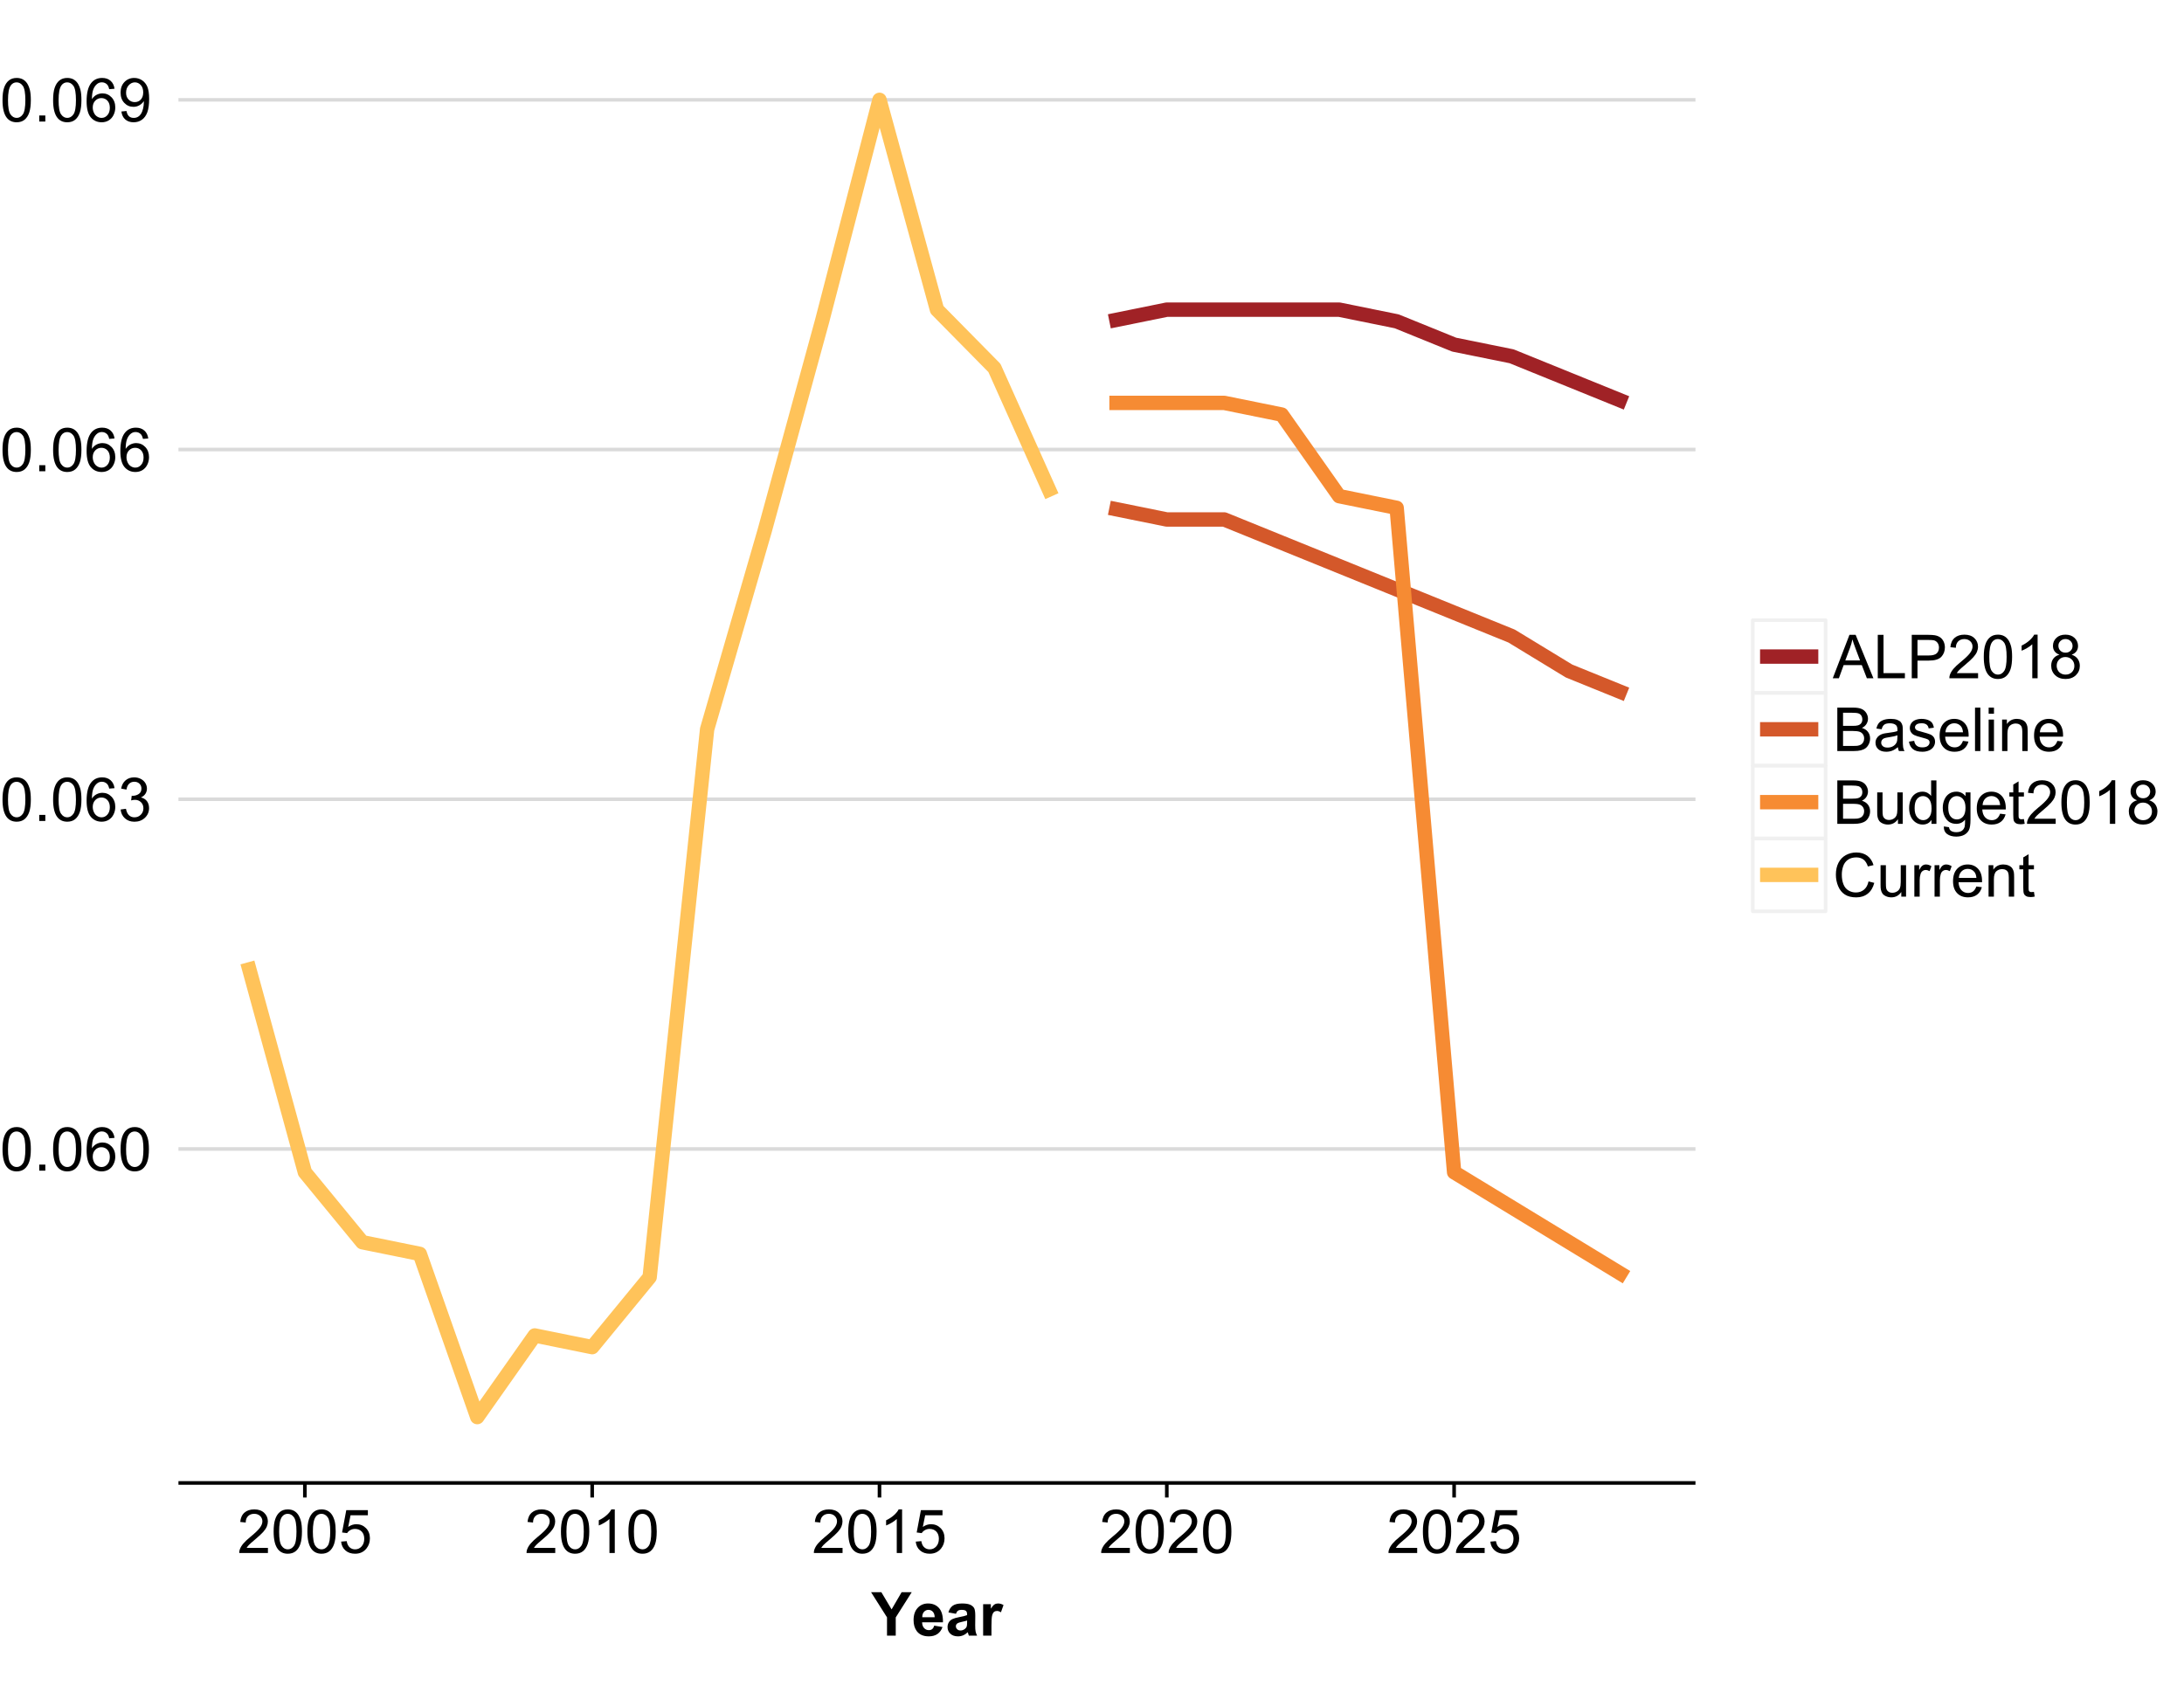
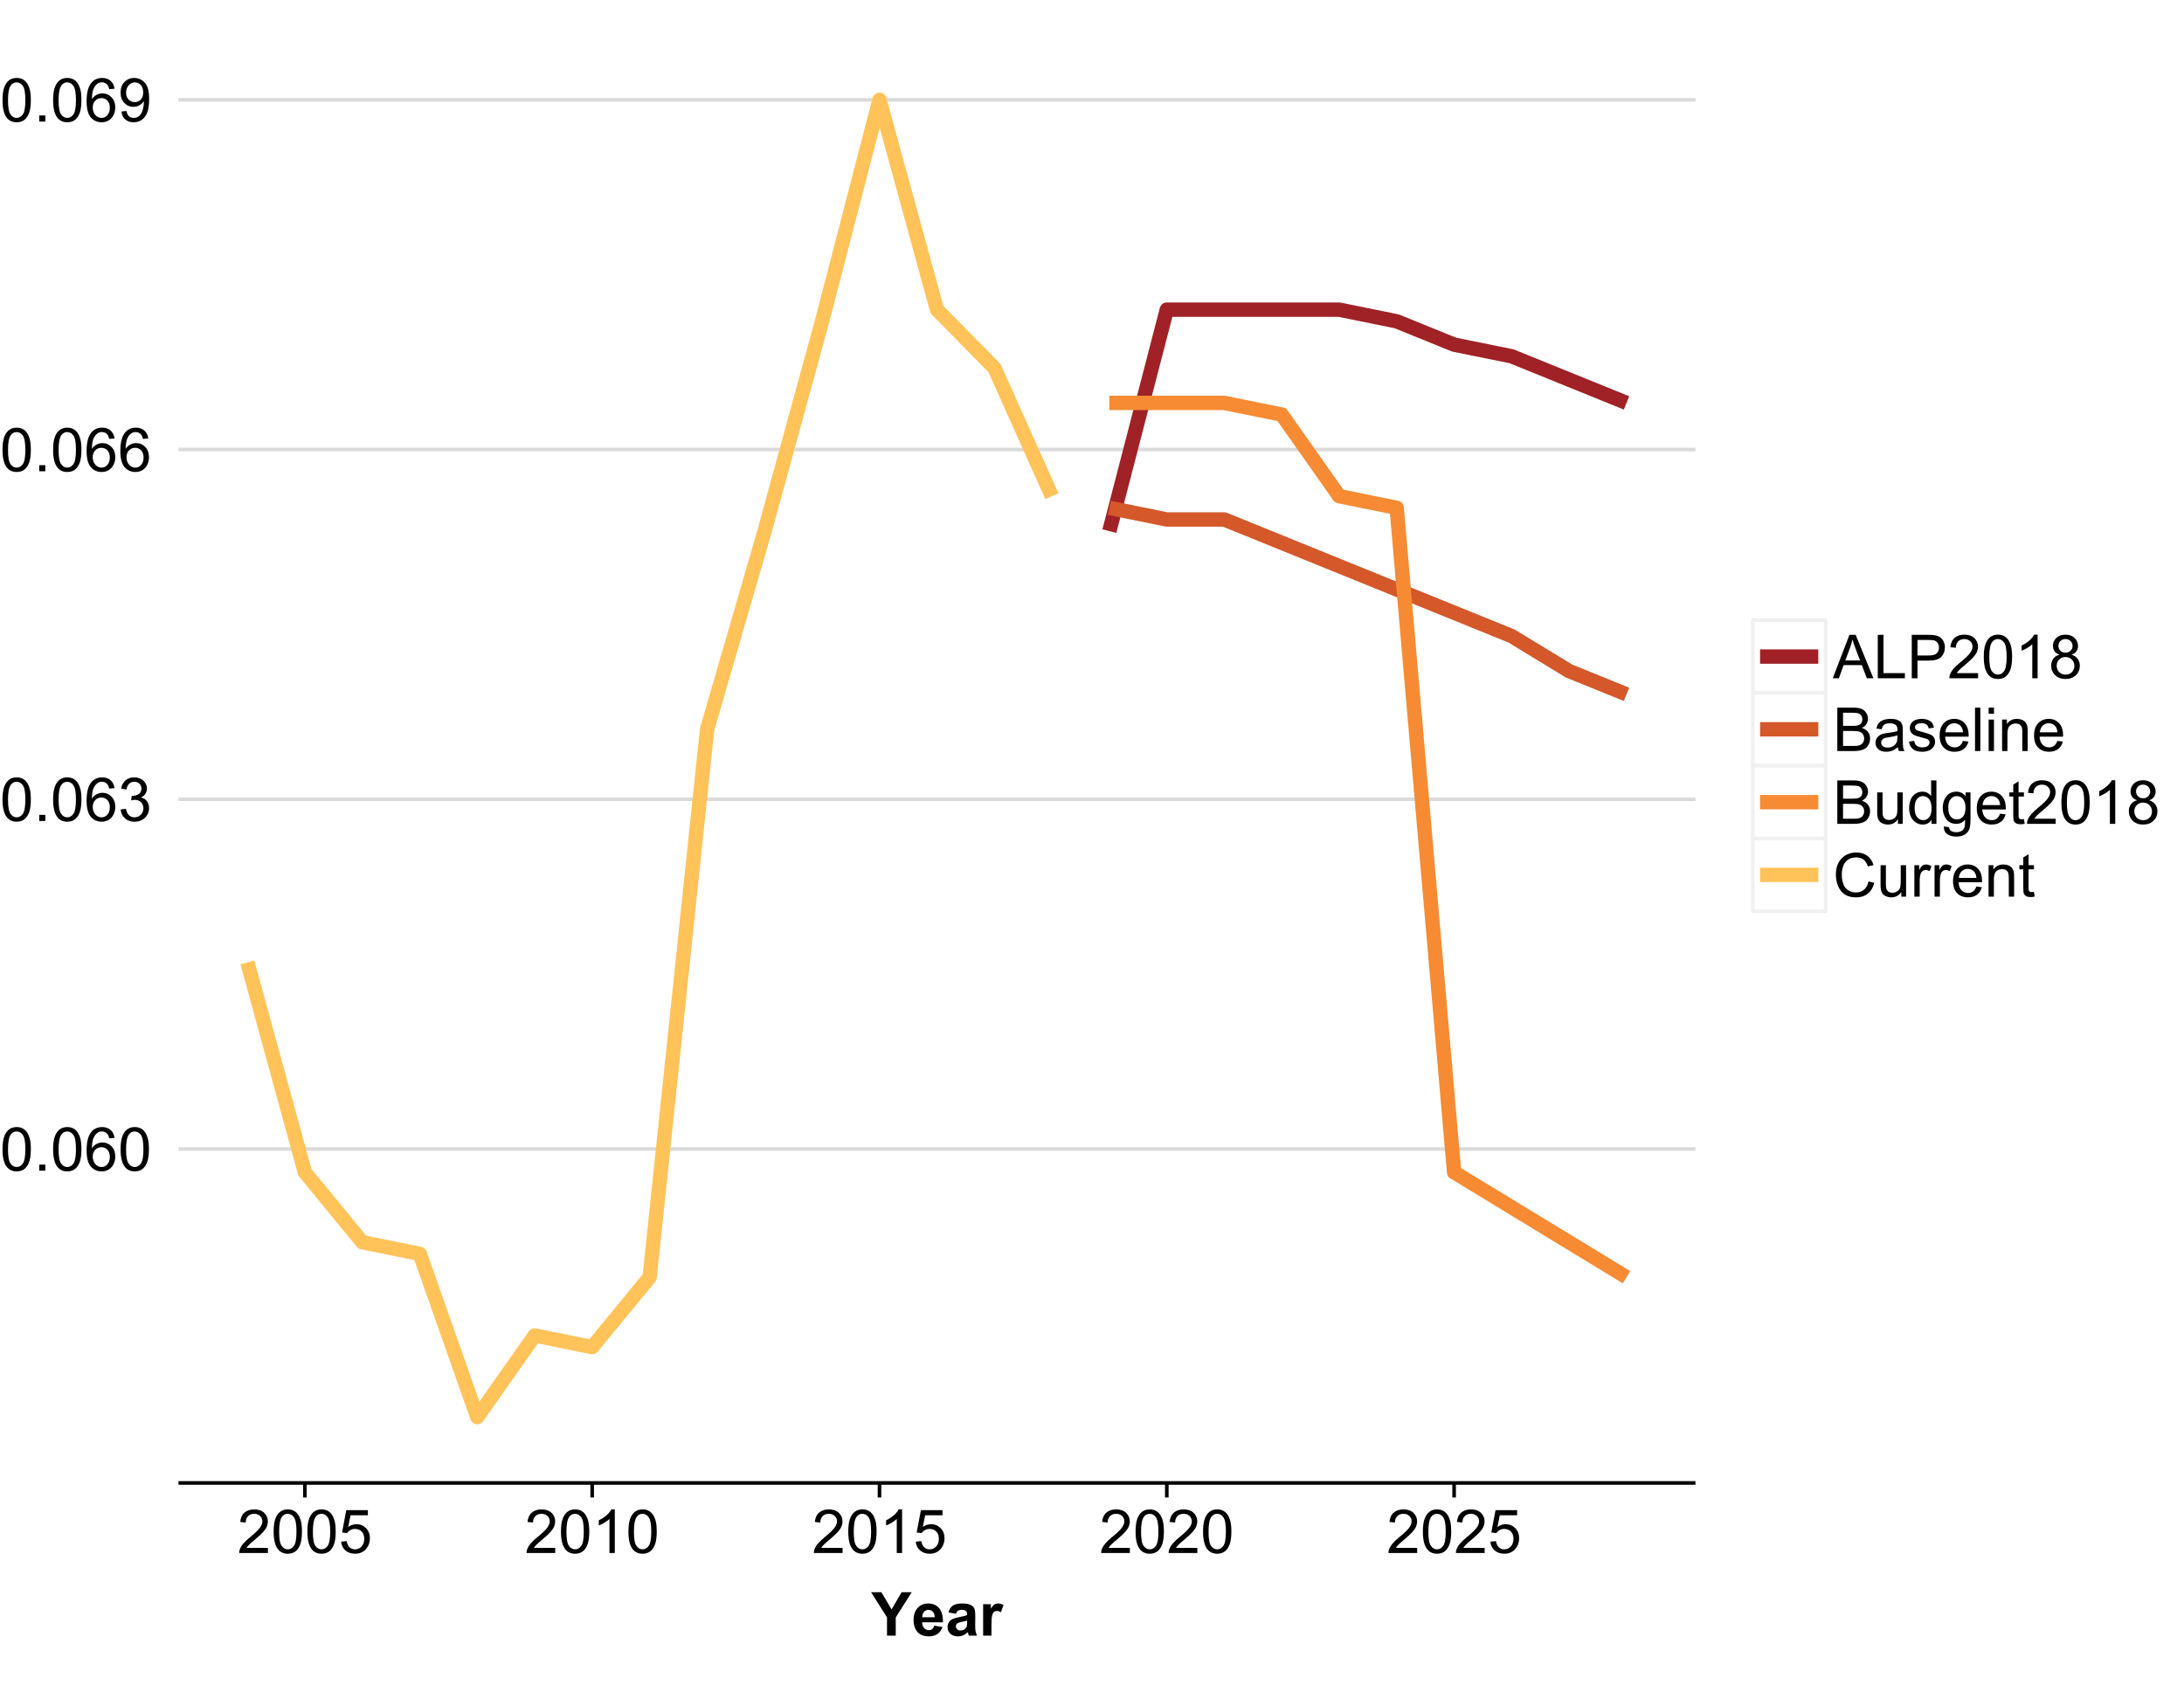
<svg xmlns="http://www.w3.org/2000/svg" xmlns:xlink="http://www.w3.org/1999/xlink" width="648pt" height="504pt" viewBox="0 0 648 504" version="1.1">
  <defs>
    <g>
      <symbol overflow="visible" id="glyph0-0">
        <path style="stroke:none;" d="M 2.25 0 L 2.25 -11.25 L 11.25 -11.25 L 11.25 0 Z M 2.531 -0.281 L 10.969 -0.281 L 10.969 -10.969 L 2.531 -10.969 Z M 2.531 -0.281 " />
      </symbol>
      <symbol overflow="visible" id="glyph0-1">
        <path style="stroke:none;" d="M 0.746 -6.355 C 0.742 -7.875 0.898 -9.102 1.215 -10.031 C 1.527 -10.961 1.996 -11.676 2.613 -12.18 C 3.23 -12.684 4.008 -12.938 4.949 -12.938 C 5.637 -12.938 6.242 -12.797 6.766 -12.52 C 7.285 -12.238 7.715 -11.836 8.059 -11.316 C 8.395 -10.789 8.664 -10.152 8.859 -9.398 C 9.051 -8.645 9.145 -7.629 9.148 -6.355 C 9.145 -4.84 8.992 -3.617 8.684 -2.691 C 8.371 -1.762 7.906 -1.047 7.289 -0.539 C 6.672 -0.035 5.891 0.215 4.949 0.219 C 3.703 0.215 2.727 -0.227 2.023 -1.117 C 1.168 -2.188 0.742 -3.934 0.746 -6.355 Z M 2.375 -6.355 C 2.371 -4.234 2.621 -2.824 3.117 -2.129 C 3.609 -1.426 4.219 -1.078 4.949 -1.082 C 5.672 -1.078 6.281 -1.43 6.781 -2.137 C 7.273 -2.836 7.523 -4.242 7.523 -6.355 C 7.523 -8.473 7.273 -9.883 6.781 -10.582 C 6.281 -11.277 5.664 -11.625 4.93 -11.629 C 4.199 -11.625 3.621 -11.316 3.191 -10.703 C 2.645 -9.918 2.371 -8.469 2.375 -6.355 Z M 2.375 -6.355 " />
      </symbol>
      <symbol overflow="visible" id="glyph0-2">
        <path style="stroke:none;" d="M 1.633 0 L 1.633 -1.801 L 3.438 -1.801 L 3.438 0 Z M 1.633 0 " />
      </symbol>
      <symbol overflow="visible" id="glyph0-3">
        <path style="stroke:none;" d="M 8.957 -9.73 L 7.383 -9.605 C 7.242 -10.223 7.043 -10.676 6.785 -10.961 C 6.355 -11.41 5.828 -11.637 5.203 -11.637 C 4.695 -11.637 4.25 -11.496 3.875 -11.215 C 3.375 -10.852 2.984 -10.32 2.695 -9.625 C 2.406 -8.926 2.258 -7.934 2.25 -6.645 C 2.629 -7.223 3.094 -7.652 3.645 -7.938 C 4.195 -8.215 4.773 -8.355 5.379 -8.359 C 6.434 -8.355 7.328 -7.969 8.07 -7.195 C 8.809 -6.418 9.18 -5.414 9.184 -4.184 C 9.18 -3.371 9.008 -2.617 8.66 -1.926 C 8.312 -1.23 7.832 -0.699 7.227 -0.332 C 6.613 0.035 5.922 0.215 5.148 0.219 C 3.828 0.215 2.754 -0.266 1.922 -1.234 C 1.09 -2.199 0.672 -3.797 0.676 -6.031 C 0.672 -8.516 1.133 -10.328 2.055 -11.461 C 2.855 -12.445 3.938 -12.938 5.301 -12.938 C 6.312 -12.938 7.141 -12.652 7.789 -12.086 C 8.434 -11.516 8.824 -10.73 8.957 -9.73 Z M 2.496 -4.176 C 2.496 -3.629 2.609 -3.105 2.844 -2.609 C 3.07 -2.109 3.395 -1.73 3.812 -1.473 C 4.227 -1.207 4.664 -1.078 5.125 -1.082 C 5.789 -1.078 6.363 -1.348 6.844 -1.891 C 7.324 -2.426 7.562 -3.156 7.566 -4.086 C 7.562 -4.973 7.328 -5.676 6.855 -6.191 C 6.379 -6.703 5.781 -6.961 5.062 -6.961 C 4.348 -6.961 3.738 -6.703 3.242 -6.191 C 2.742 -5.676 2.496 -5.004 2.496 -4.176 Z M 2.496 -4.176 " />
      </symbol>
      <symbol overflow="visible" id="glyph0-4">
        <path style="stroke:none;" d="M 0.758 -3.402 L 2.336 -3.613 C 2.516 -2.711 2.824 -2.062 3.266 -1.672 C 3.699 -1.273 4.23 -1.078 4.859 -1.082 C 5.602 -1.078 6.23 -1.336 6.746 -1.855 C 7.254 -2.367 7.512 -3.004 7.516 -3.77 C 7.512 -4.492 7.273 -5.094 6.801 -5.566 C 6.324 -6.035 5.723 -6.27 4.992 -6.273 C 4.691 -6.27 4.316 -6.211 3.875 -6.102 L 4.051 -7.488 C 4.152 -7.473 4.238 -7.465 4.305 -7.469 C 4.977 -7.465 5.582 -7.641 6.125 -7.996 C 6.66 -8.344 6.93 -8.887 6.934 -9.625 C 6.93 -10.199 6.734 -10.68 6.344 -11.062 C 5.949 -11.445 5.441 -11.637 4.824 -11.637 C 4.207 -11.637 3.695 -11.441 3.285 -11.055 C 2.875 -10.668 2.613 -10.09 2.496 -9.316 L 0.914 -9.598 C 1.105 -10.656 1.543 -11.477 2.23 -12.062 C 2.914 -12.645 3.766 -12.938 4.789 -12.938 C 5.488 -12.938 6.137 -12.785 6.73 -12.484 C 7.32 -12.18 7.773 -11.77 8.09 -11.25 C 8.402 -10.727 8.559 -10.172 8.562 -9.59 C 8.559 -9.031 8.41 -8.523 8.113 -8.066 C 7.812 -7.609 7.371 -7.246 6.785 -6.977 C 7.547 -6.801 8.137 -6.438 8.562 -5.883 C 8.98 -5.328 9.191 -4.633 9.195 -3.805 C 9.191 -2.676 8.781 -1.723 7.965 -0.945 C 7.141 -0.164 6.105 0.223 4.852 0.227 C 3.719 0.223 2.777 -0.109 2.035 -0.781 C 1.285 -1.453 0.859 -2.328 0.758 -3.402 Z M 0.758 -3.402 " />
      </symbol>
      <symbol overflow="visible" id="glyph0-5">
        <path style="stroke:none;" d="M 0.984 -2.98 L 2.504 -3.121 C 2.629 -2.402 2.875 -1.883 3.242 -1.562 C 3.602 -1.238 4.07 -1.078 4.641 -1.082 C 5.125 -1.078 5.551 -1.188 5.918 -1.414 C 6.285 -1.633 6.586 -1.934 6.82 -2.309 C 7.055 -2.68 7.25 -3.18 7.41 -3.816 C 7.566 -4.445 7.645 -5.09 7.648 -5.75 C 7.645 -5.812 7.641 -5.918 7.637 -6.062 C 7.316 -5.559 6.887 -5.148 6.34 -4.836 C 5.793 -4.52 5.199 -4.363 4.562 -4.367 C 3.492 -4.363 2.59 -4.75 1.852 -5.527 C 1.113 -6.297 0.742 -7.316 0.746 -8.586 C 0.742 -9.891 1.129 -10.945 1.902 -11.742 C 2.672 -12.539 3.637 -12.938 4.797 -12.938 C 5.633 -12.938 6.398 -12.711 7.098 -12.262 C 7.789 -11.809 8.316 -11.164 8.68 -10.332 C 9.035 -9.492 9.215 -8.285 9.219 -6.707 C 9.215 -5.055 9.039 -3.742 8.684 -2.77 C 8.324 -1.793 7.793 -1.051 7.09 -0.543 C 6.383 -0.035 5.555 0.215 4.605 0.219 C 3.598 0.215 2.773 -0.062 2.137 -0.621 C 1.496 -1.18 1.113 -1.965 0.984 -2.98 Z M 7.461 -8.664 C 7.457 -9.57 7.215 -10.293 6.734 -10.828 C 6.25 -11.359 5.672 -11.625 4.992 -11.629 C 4.289 -11.625 3.676 -11.336 3.156 -10.766 C 2.633 -10.188 2.371 -9.445 2.375 -8.535 C 2.371 -7.711 2.621 -7.043 3.117 -6.535 C 3.609 -6.02 4.219 -5.766 4.949 -5.766 C 5.68 -5.766 6.281 -6.02 6.754 -6.535 C 7.223 -7.043 7.457 -7.754 7.461 -8.664 Z M 7.461 -8.664 " />
      </symbol>
      <symbol overflow="visible" id="glyph0-6">
        <path style="stroke:none;" d="M 9.062 -1.52 L 9.062 0 L 0.547 0 C 0.531 -0.379 0.594 -0.742 0.73 -1.098 C 0.945 -1.676 1.293 -2.25 1.77 -2.812 C 2.246 -3.375 2.934 -4.023 3.84 -4.766 C 5.238 -5.906 6.188 -6.816 6.68 -7.492 C 7.172 -8.16 7.418 -8.793 7.418 -9.395 C 7.418 -10.02 7.191 -10.551 6.746 -10.98 C 6.293 -11.41 5.711 -11.625 4.992 -11.629 C 4.23 -11.625 3.621 -11.395 3.164 -10.941 C 2.703 -10.48 2.469 -9.848 2.469 -9.043 L 0.844 -9.211 C 0.953 -10.422 1.371 -11.344 2.102 -11.984 C 2.824 -12.617 3.801 -12.938 5.027 -12.938 C 6.262 -12.938 7.238 -12.594 7.961 -11.91 C 8.68 -11.223 9.039 -10.371 9.043 -9.359 C 9.039 -8.84 8.934 -8.336 8.727 -7.84 C 8.512 -7.34 8.164 -6.812 7.676 -6.266 C 7.188 -5.711 6.375 -4.957 5.238 -4 C 4.285 -3.199 3.676 -2.66 3.41 -2.379 C 3.141 -2.094 2.918 -1.805 2.742 -1.52 Z M 9.062 -1.52 " />
      </symbol>
      <symbol overflow="visible" id="glyph0-7">
        <path style="stroke:none;" d="M 0.746 -3.375 L 2.406 -3.516 C 2.527 -2.707 2.812 -2.098 3.266 -1.691 C 3.711 -1.281 4.254 -1.078 4.887 -1.082 C 5.648 -1.078 6.293 -1.363 6.82 -1.941 C 7.344 -2.512 7.605 -3.273 7.609 -4.227 C 7.605 -5.125 7.352 -5.84 6.848 -6.363 C 6.34 -6.883 5.676 -7.141 4.859 -7.145 C 4.344 -7.141 3.887 -7.027 3.48 -6.797 C 3.07 -6.566 2.746 -6.266 2.516 -5.898 L 1.027 -6.09 L 2.277 -12.711 L 8.684 -12.711 L 8.684 -11.195 L 3.543 -11.195 L 2.848 -7.734 C 3.621 -8.273 4.43 -8.543 5.281 -8.543 C 6.402 -8.543 7.352 -8.152 8.129 -7.371 C 8.898 -6.59 9.285 -5.586 9.289 -4.367 C 9.285 -3.195 8.945 -2.188 8.27 -1.344 C 7.441 -0.301 6.316 0.215 4.887 0.219 C 3.715 0.215 2.758 -0.109 2.016 -0.766 C 1.273 -1.418 0.848 -2.289 0.746 -3.375 Z M 0.746 -3.375 " />
      </symbol>
      <symbol overflow="visible" id="glyph0-8">
        <path style="stroke:none;" d="M 6.707 0 L 5.125 0 L 5.125 -10.082 C 4.742 -9.715 4.242 -9.352 3.625 -8.988 C 3.004 -8.625 2.449 -8.352 1.961 -8.172 L 1.961 -9.703 C 2.844 -10.117 3.617 -10.621 4.281 -11.215 C 4.941 -11.805 5.41 -12.379 5.688 -12.938 L 6.707 -12.938 Z M 6.707 0 " />
      </symbol>
      <symbol overflow="visible" id="glyph0-9">
        <path style="stroke:none;" d="M -0.027 0 L 4.922 -12.883 L 6.758 -12.883 L 12.031 0 L 10.09 0 L 8.586 -3.902 L 3.199 -3.902 L 1.785 0 Z M 3.691 -5.289 L 8.059 -5.289 L 6.715 -8.859 C 6.305 -9.941 6 -10.832 5.801 -11.531 C 5.637 -10.703 5.402 -9.883 5.105 -9.07 Z M 3.691 -5.289 " />
      </symbol>
      <symbol overflow="visible" id="glyph0-10">
        <path style="stroke:none;" d="M 1.32 0 L 1.32 -12.883 L 3.023 -12.883 L 3.023 -1.52 L 9.367 -1.52 L 9.367 0 Z M 1.32 0 " />
      </symbol>
      <symbol overflow="visible" id="glyph0-11">
        <path style="stroke:none;" d="M 1.391 0 L 1.391 -12.883 L 6.25 -12.883 C 7.102 -12.879 7.754 -12.84 8.211 -12.762 C 8.836 -12.652 9.367 -12.449 9.797 -12.156 C 10.227 -11.859 10.57 -11.445 10.832 -10.914 C 11.09 -10.379 11.219 -9.793 11.223 -9.156 C 11.219 -8.059 10.871 -7.133 10.176 -6.375 C 9.477 -5.617 8.219 -5.238 6.398 -5.238 L 3.094 -5.238 L 3.094 0 Z M 3.094 -6.758 L 6.426 -6.758 C 7.523 -6.754 8.305 -6.961 8.77 -7.371 C 9.23 -7.781 9.461 -8.359 9.465 -9.105 C 9.461 -9.645 9.324 -10.105 9.055 -10.488 C 8.781 -10.871 8.426 -11.125 7.98 -11.25 C 7.691 -11.324 7.16 -11.359 6.391 -11.363 L 3.094 -11.363 Z M 3.094 -6.758 " />
      </symbol>
      <symbol overflow="visible" id="glyph0-12">
        <path style="stroke:none;" d="M 3.18 -6.988 C 2.52 -7.227 2.035 -7.57 1.723 -8.016 C 1.406 -8.461 1.246 -8.992 1.25 -9.617 C 1.246 -10.551 1.582 -11.34 2.258 -11.98 C 2.93 -12.617 3.828 -12.938 4.949 -12.938 C 6.07 -12.938 6.977 -12.609 7.664 -11.957 C 8.348 -11.301 8.688 -10.504 8.691 -9.57 C 8.688 -8.969 8.531 -8.449 8.219 -8.012 C 7.902 -7.566 7.426 -7.227 6.793 -6.988 C 7.582 -6.727 8.184 -6.309 8.598 -5.738 C 9.008 -5.16 9.215 -4.477 9.219 -3.684 C 9.215 -2.578 8.828 -1.652 8.051 -0.906 C 7.27 -0.156 6.242 0.215 4.977 0.219 C 3.699 0.215 2.676 -0.156 1.898 -0.91 C 1.117 -1.66 0.727 -2.602 0.73 -3.727 C 0.727 -4.562 0.938 -5.262 1.367 -5.832 C 1.789 -6.395 2.395 -6.781 3.18 -6.988 Z M 2.867 -9.668 C 2.863 -9.059 3.059 -8.559 3.453 -8.172 C 3.844 -7.785 4.355 -7.594 4.984 -7.594 C 5.59 -7.594 6.09 -7.785 6.48 -8.168 C 6.871 -8.551 7.066 -9.02 7.066 -9.578 C 7.066 -10.156 6.863 -10.645 6.465 -11.043 C 6.059 -11.438 5.559 -11.637 4.965 -11.637 C 4.359 -11.637 3.859 -11.441 3.465 -11.055 C 3.062 -10.668 2.863 -10.207 2.867 -9.668 Z M 2.355 -3.719 C 2.355 -3.262 2.461 -2.824 2.676 -2.406 C 2.887 -1.98 3.203 -1.652 3.629 -1.426 C 4.047 -1.191 4.504 -1.078 4.992 -1.082 C 5.746 -1.078 6.367 -1.32 6.863 -1.809 C 7.352 -2.293 7.598 -2.91 7.602 -3.664 C 7.598 -4.422 7.344 -5.055 6.84 -5.555 C 6.332 -6.051 5.699 -6.297 4.938 -6.301 C 4.191 -6.297 3.574 -6.051 3.09 -5.562 C 2.598 -5.066 2.355 -4.453 2.355 -3.719 Z M 2.355 -3.719 " />
      </symbol>
      <symbol overflow="visible" id="glyph0-13">
        <path style="stroke:none;" d="M 1.32 0 L 1.32 -12.883 L 6.152 -12.883 C 7.137 -12.879 7.926 -12.75 8.52 -12.492 C 9.113 -12.23 9.578 -11.828 9.918 -11.289 C 10.25 -10.746 10.418 -10.18 10.422 -9.59 C 10.418 -9.035 10.27 -8.516 9.973 -8.031 C 9.676 -7.543 9.223 -7.152 8.621 -6.855 C 9.395 -6.625 9.996 -6.234 10.418 -5.684 C 10.836 -5.133 11.043 -4.48 11.047 -3.734 C 11.043 -3.125 10.918 -2.566 10.664 -2.051 C 10.406 -1.531 10.09 -1.129 9.719 -0.852 C 9.34 -0.566 8.871 -0.355 8.309 -0.215 C 7.742 -0.07 7.047 0 6.23 0 Z M 3.023 -7.469 L 5.809 -7.469 C 6.562 -7.465 7.105 -7.516 7.438 -7.621 C 7.867 -7.746 8.195 -7.961 8.414 -8.262 C 8.633 -8.559 8.742 -8.934 8.746 -9.387 C 8.742 -9.812 8.641 -10.188 8.438 -10.516 C 8.23 -10.84 7.938 -11.062 7.559 -11.184 C 7.176 -11.301 6.52 -11.359 5.598 -11.363 L 3.023 -11.363 Z M 3.023 -1.52 L 6.23 -1.52 C 6.777 -1.516 7.164 -1.539 7.391 -1.582 C 7.781 -1.652 8.109 -1.77 8.375 -1.934 C 8.637 -2.098 8.855 -2.336 9.027 -2.648 C 9.195 -2.961 9.281 -3.32 9.281 -3.734 C 9.281 -4.211 9.156 -4.629 8.91 -4.988 C 8.664 -5.34 8.324 -5.59 7.887 -5.734 C 7.449 -5.875 6.82 -5.945 6.004 -5.949 L 3.023 -5.949 Z M 3.023 -1.52 " />
      </symbol>
      <symbol overflow="visible" id="glyph0-14">
        <path style="stroke:none;" d="M 7.277 -1.152 C 6.691 -0.652 6.125 -0.301 5.586 -0.098 C 5.039 0.109 4.457 0.211 3.84 0.211 C 2.812 0.211 2.027 -0.039 1.477 -0.539 C 0.922 -1.039 0.645 -1.68 0.648 -2.461 C 0.645 -2.918 0.75 -3.336 0.961 -3.715 C 1.168 -4.09 1.438 -4.391 1.777 -4.621 C 2.113 -4.848 2.496 -5.02 2.918 -5.141 C 3.227 -5.219 3.695 -5.301 4.324 -5.379 C 5.602 -5.531 6.539 -5.711 7.145 -5.922 C 7.148 -6.137 7.152 -6.273 7.156 -6.336 C 7.152 -6.977 7.004 -7.434 6.707 -7.699 C 6.301 -8.055 5.699 -8.23 4.906 -8.234 C 4.156 -8.23 3.609 -8.102 3.258 -7.844 C 2.902 -7.582 2.637 -7.121 2.469 -6.461 L 0.922 -6.672 C 1.059 -7.332 1.293 -7.867 1.617 -8.273 C 1.938 -8.68 2.402 -8.992 3.016 -9.215 C 3.621 -9.434 4.328 -9.543 5.133 -9.547 C 5.93 -9.543 6.574 -9.449 7.074 -9.266 C 7.566 -9.074 7.934 -8.84 8.172 -8.555 C 8.402 -8.27 8.566 -7.91 8.664 -7.48 C 8.715 -7.207 8.742 -6.719 8.746 -6.02 L 8.746 -3.91 C 8.742 -2.434 8.773 -1.504 8.844 -1.117 C 8.906 -0.727 9.043 -0.355 9.246 0 L 7.594 0 C 7.43 -0.328 7.324 -0.711 7.277 -1.152 Z M 7.145 -4.684 C 6.566 -4.445 5.707 -4.246 4.562 -4.086 C 3.91 -3.988 3.449 -3.883 3.18 -3.77 C 2.91 -3.648 2.703 -3.477 2.555 -3.254 C 2.406 -3.027 2.332 -2.777 2.336 -2.504 C 2.332 -2.078 2.492 -1.727 2.816 -1.449 C 3.133 -1.164 3.602 -1.023 4.219 -1.027 C 4.828 -1.023 5.367 -1.156 5.844 -1.426 C 6.312 -1.691 6.664 -2.059 6.891 -2.523 C 7.059 -2.879 7.141 -3.406 7.145 -4.105 Z M 7.145 -4.684 " />
      </symbol>
      <symbol overflow="visible" id="glyph0-15">
        <path style="stroke:none;" d="M 0.555 -2.785 L 2.117 -3.031 C 2.203 -2.402 2.449 -1.922 2.852 -1.59 C 3.25 -1.254 3.812 -1.09 4.535 -1.09 C 5.262 -1.09 5.801 -1.234 6.152 -1.531 C 6.504 -1.824 6.68 -2.172 6.68 -2.574 C 6.68 -2.926 6.523 -3.207 6.215 -3.418 C 5.996 -3.555 5.457 -3.734 4.598 -3.953 C 3.434 -4.246 2.629 -4.5 2.184 -4.715 C 1.734 -4.926 1.395 -5.223 1.164 -5.602 C 0.93 -5.98 0.812 -6.398 0.816 -6.855 C 0.812 -7.27 0.91 -7.652 1.102 -8.012 C 1.293 -8.363 1.551 -8.66 1.883 -8.895 C 2.125 -9.074 2.461 -9.227 2.887 -9.355 C 3.309 -9.48 3.766 -9.543 4.254 -9.547 C 4.984 -9.543 5.625 -9.438 6.184 -9.23 C 6.734 -9.016 7.145 -8.73 7.41 -8.371 C 7.672 -8.008 7.852 -7.527 7.953 -6.926 L 6.406 -6.715 C 6.332 -7.195 6.129 -7.57 5.793 -7.84 C 5.453 -8.105 4.977 -8.238 4.367 -8.242 C 3.637 -8.238 3.121 -8.117 2.812 -7.883 C 2.5 -7.641 2.344 -7.359 2.348 -7.039 C 2.344 -6.832 2.406 -6.648 2.539 -6.484 C 2.664 -6.312 2.867 -6.172 3.148 -6.062 C 3.301 -6.004 3.766 -5.871 4.543 -5.66 C 5.66 -5.359 6.441 -5.113 6.887 -4.926 C 7.324 -4.734 7.672 -4.457 7.926 -4.094 C 8.176 -3.73 8.301 -3.281 8.305 -2.742 C 8.301 -2.215 8.148 -1.719 7.844 -1.254 C 7.535 -0.785 7.09 -0.422 6.512 -0.172 C 5.926 0.086 5.27 0.211 4.543 0.211 C 3.328 0.211 2.406 -0.039 1.77 -0.543 C 1.133 -1.047 0.727 -1.793 0.555 -2.785 Z M 0.555 -2.785 " />
      </symbol>
      <symbol overflow="visible" id="glyph0-16">
        <path style="stroke:none;" d="M 7.578 -3.008 L 9.211 -2.805 C 8.953 -1.848 8.473 -1.105 7.777 -0.578 C 7.078 -0.051 6.188 0.211 5.105 0.211 C 3.738 0.211 2.656 -0.207 1.859 -1.051 C 1.055 -1.887 0.656 -3.066 0.66 -4.586 C 0.656 -6.156 1.059 -7.375 1.871 -8.246 C 2.676 -9.109 3.727 -9.543 5.02 -9.547 C 6.266 -9.543 7.285 -9.117 8.078 -8.27 C 8.867 -7.418 9.262 -6.223 9.266 -4.684 C 9.262 -4.586 9.258 -4.445 9.254 -4.262 L 2.293 -4.262 C 2.348 -3.234 2.641 -2.449 3.164 -1.906 C 3.684 -1.359 4.332 -1.09 5.117 -1.09 C 5.691 -1.09 6.188 -1.242 6.598 -1.547 C 7.008 -1.852 7.332 -2.336 7.578 -3.008 Z M 2.383 -5.562 L 7.594 -5.562 C 7.523 -6.344 7.324 -6.934 6.996 -7.328 C 6.492 -7.934 5.836 -8.238 5.035 -8.242 C 4.305 -8.238 3.695 -7.996 3.203 -7.512 C 2.707 -7.027 2.434 -6.375 2.383 -5.562 Z M 2.383 -5.562 " />
      </symbol>
      <symbol overflow="visible" id="glyph0-17">
        <path style="stroke:none;" d="M 1.152 0 L 1.152 -12.883 L 2.734 -12.883 L 2.734 0 Z M 1.152 0 " />
      </symbol>
      <symbol overflow="visible" id="glyph0-18">
        <path style="stroke:none;" d="M 1.195 -11.066 L 1.195 -12.883 L 2.777 -12.883 L 2.777 -11.066 Z M 1.195 0 L 1.195 -9.336 L 2.777 -9.336 L 2.777 0 Z M 1.195 0 " />
      </symbol>
      <symbol overflow="visible" id="glyph0-19">
        <path style="stroke:none;" d="M 1.188 0 L 1.188 -9.336 L 2.609 -9.336 L 2.609 -8.008 C 3.293 -9.031 4.285 -9.543 5.582 -9.547 C 6.141 -9.543 6.656 -9.441 7.133 -9.242 C 7.602 -9.035 7.957 -8.77 8.191 -8.445 C 8.426 -8.113 8.59 -7.727 8.684 -7.277 C 8.742 -6.98 8.77 -6.465 8.773 -5.738 L 8.773 0 L 7.188 0 L 7.188 -5.68 C 7.184 -6.32 7.121 -6.801 7.004 -7.121 C 6.879 -7.438 6.66 -7.695 6.348 -7.887 C 6.031 -8.074 5.664 -8.168 5.246 -8.172 C 4.566 -8.168 3.984 -7.953 3.5 -7.531 C 3.008 -7.102 2.766 -6.293 2.77 -5.098 L 2.77 0 Z M 1.188 0 " />
      </symbol>
      <symbol overflow="visible" id="glyph0-20">
        <path style="stroke:none;" d="M 7.305 0 L 7.305 -1.371 C 6.574 -0.316 5.586 0.211 4.344 0.211 C 3.789 0.211 3.273 0.105 2.797 -0.105 C 2.316 -0.316 1.965 -0.578 1.734 -0.898 C 1.504 -1.215 1.34 -1.609 1.25 -2.074 C 1.18 -2.383 1.148 -2.875 1.152 -3.551 L 1.152 -9.336 L 2.734 -9.336 L 2.734 -4.156 C 2.73 -3.328 2.762 -2.773 2.828 -2.488 C 2.926 -2.07 3.137 -1.742 3.461 -1.508 C 3.781 -1.266 4.18 -1.148 4.656 -1.152 C 5.129 -1.148 5.574 -1.27 5.992 -1.516 C 6.406 -1.758 6.699 -2.09 6.875 -2.508 C 7.047 -2.926 7.137 -3.531 7.137 -4.332 L 7.137 -9.336 L 8.719 -9.336 L 8.719 0 Z M 7.305 0 " />
      </symbol>
      <symbol overflow="visible" id="glyph0-21">
        <path style="stroke:none;" d="M 7.242 0 L 7.242 -1.18 C 6.648 -0.25 5.777 0.211 4.633 0.211 C 3.887 0.211 3.203 0.008 2.578 -0.402 C 1.953 -0.812 1.469 -1.387 1.129 -2.121 C 0.785 -2.855 0.613 -3.699 0.617 -4.656 C 0.613 -5.586 0.77 -6.43 1.082 -7.191 C 1.391 -7.949 1.855 -8.531 2.477 -8.938 C 3.098 -9.34 3.793 -9.543 4.562 -9.547 C 5.121 -9.543 5.621 -9.426 6.062 -9.188 C 6.5 -8.949 6.859 -8.641 7.137 -8.262 L 7.137 -12.883 L 8.711 -12.883 L 8.711 0 Z M 2.242 -4.656 C 2.238 -3.461 2.488 -2.566 2.996 -1.977 C 3.496 -1.383 4.094 -1.09 4.781 -1.09 C 5.473 -1.09 6.059 -1.371 6.543 -1.938 C 7.023 -2.5 7.266 -3.363 7.27 -4.527 C 7.266 -5.801 7.02 -6.738 6.531 -7.336 C 6.035 -7.934 5.43 -8.23 4.711 -8.234 C 4.008 -8.23 3.418 -7.945 2.949 -7.371 C 2.473 -6.797 2.238 -5.891 2.242 -4.656 Z M 2.242 -4.656 " />
      </symbol>
      <symbol overflow="visible" id="glyph0-22">
        <path style="stroke:none;" d="M 0.898 0.773 L 2.434 1 C 2.496 1.473 2.676 1.82 2.969 2.039 C 3.359 2.328 3.895 2.473 4.578 2.477 C 5.309 2.473 5.875 2.328 6.277 2.039 C 6.672 1.746 6.941 1.336 7.086 0.809 C 7.164 0.484 7.203 -0.191 7.199 -1.223 C 6.504 -0.406 5.641 0 4.613 0 C 3.324 0 2.332 -0.461 1.633 -1.387 C 0.926 -2.312 0.574 -3.422 0.578 -4.719 C 0.574 -5.605 0.734 -6.43 1.062 -7.184 C 1.383 -7.934 1.852 -8.516 2.465 -8.93 C 3.074 -9.34 3.793 -9.543 4.625 -9.547 C 5.719 -9.543 6.629 -9.098 7.348 -8.211 L 7.348 -9.336 L 8.805 -9.336 L 8.805 -1.266 C 8.801 0.188 8.652 1.215 8.359 1.824 C 8.062 2.426 7.594 2.906 6.953 3.262 C 6.309 3.609 5.52 3.785 4.586 3.789 C 3.473 3.785 2.574 3.535 1.887 3.035 C 1.199 2.535 0.867 1.781 0.898 0.773 Z M 2.207 -4.836 C 2.203 -3.605 2.445 -2.711 2.934 -2.152 C 3.418 -1.586 4.027 -1.305 4.766 -1.309 C 5.484 -1.305 6.094 -1.586 6.59 -2.148 C 7.078 -2.707 7.324 -3.586 7.328 -4.781 C 7.324 -5.922 7.07 -6.781 6.566 -7.363 C 6.059 -7.941 5.449 -8.23 4.738 -8.234 C 4.031 -8.23 3.434 -7.945 2.945 -7.379 C 2.449 -6.805 2.203 -5.957 2.207 -4.836 Z M 2.207 -4.836 " />
      </symbol>
      <symbol overflow="visible" id="glyph0-23">
        <path style="stroke:none;" d="M 4.641 -1.414 L 4.867 -0.016 C 4.422 0.078 4.023 0.121 3.672 0.125 C 3.098 0.121 2.652 0.035 2.336 -0.148 C 2.02 -0.328 1.797 -0.566 1.668 -0.863 C 1.539 -1.156 1.477 -1.781 1.477 -2.734 L 1.477 -8.102 L 0.316 -8.102 L 0.316 -9.336 L 1.477 -9.336 L 1.477 -11.645 L 3.051 -12.594 L 3.051 -9.336 L 4.641 -9.336 L 4.641 -8.102 L 3.051 -8.102 L 3.051 -2.645 C 3.047 -2.191 3.074 -1.902 3.133 -1.773 C 3.188 -1.645 3.277 -1.543 3.406 -1.465 C 3.527 -1.387 3.707 -1.348 3.945 -1.352 C 4.117 -1.348 4.352 -1.367 4.641 -1.414 Z M 4.641 -1.414 " />
      </symbol>
      <symbol overflow="visible" id="glyph0-24">
        <path style="stroke:none;" d="M 10.582 -4.516 L 12.289 -4.086 C 11.926 -2.68 11.281 -1.613 10.355 -0.883 C 9.426 -0.148 8.293 0.215 6.953 0.219 C 5.559 0.215 4.43 -0.062 3.562 -0.629 C 2.691 -1.191 2.027 -2.012 1.578 -3.086 C 1.121 -4.156 0.895 -5.309 0.898 -6.539 C 0.895 -7.879 1.152 -9.047 1.664 -10.047 C 2.176 -11.043 2.902 -11.801 3.852 -12.324 C 4.797 -12.84 5.84 -13.102 6.977 -13.105 C 8.266 -13.102 9.352 -12.773 10.23 -12.121 C 11.105 -11.461 11.715 -10.539 12.066 -9.352 L 10.391 -8.957 C 10.086 -9.891 9.652 -10.574 9.086 -11.004 C 8.516 -11.43 7.801 -11.641 6.945 -11.645 C 5.949 -11.641 5.121 -11.406 4.457 -10.934 C 3.789 -10.457 3.324 -9.816 3.059 -9.02 C 2.789 -8.215 2.652 -7.391 2.656 -6.547 C 2.652 -5.449 2.812 -4.496 3.133 -3.68 C 3.449 -2.859 3.945 -2.246 4.621 -1.844 C 5.293 -1.438 6.023 -1.234 6.812 -1.238 C 7.762 -1.234 8.57 -1.512 9.234 -2.062 C 9.898 -2.613 10.348 -3.43 10.582 -4.516 Z M 10.582 -4.516 " />
      </symbol>
      <symbol overflow="visible" id="glyph0-25">
        <path style="stroke:none;" d="M 1.168 0 L 1.168 -9.336 L 2.594 -9.336 L 2.594 -7.918 C 2.953 -8.578 3.289 -9.016 3.598 -9.23 C 3.906 -9.438 4.242 -9.543 4.613 -9.547 C 5.145 -9.543 5.688 -9.375 6.242 -9.035 L 5.695 -7.566 C 5.309 -7.793 4.922 -7.91 4.535 -7.91 C 4.188 -7.91 3.875 -7.805 3.602 -7.598 C 3.324 -7.387 3.129 -7.098 3.016 -6.734 C 2.836 -6.168 2.746 -5.555 2.75 -4.887 L 2.75 0 Z M 1.168 0 " />
      </symbol>
      <symbol overflow="visible" id="glyph1-0">
        <path style="stroke:none;" d="M 2.25 0 L 2.25 -11.25 L 11.25 -11.25 L 11.25 0 Z M 2.531 -0.281 L 10.969 -0.281 L 10.969 -10.969 L 2.531 -10.969 Z M 2.531 -0.281 " />
      </symbol>
      <symbol overflow="visible" id="glyph1-1">
        <path style="stroke:none;" d="M 4.695 0 L 4.695 -5.422 L -0.027 -12.883 L 3.023 -12.883 L 6.055 -7.789 L 9.027 -12.883 L 12.023 -12.883 L 7.285 -5.406 L 7.285 0 Z M 4.695 0 " />
      </symbol>
      <symbol overflow="visible" id="glyph1-2">
        <path style="stroke:none;" d="M 6.695 -2.969 L 9.156 -2.559 C 8.84 -1.652 8.34 -0.965 7.66 -0.496 C 6.973 -0.023 6.121 0.211 5.098 0.211 C 3.473 0.211 2.27 -0.316 1.492 -1.379 C 0.875 -2.227 0.566 -3.301 0.57 -4.598 C 0.566 -6.141 0.973 -7.352 1.781 -8.23 C 2.59 -9.105 3.613 -9.543 4.852 -9.547 C 6.238 -9.543 7.332 -9.086 8.137 -8.168 C 8.938 -7.25 9.32 -5.844 9.289 -3.953 L 3.102 -3.953 C 3.117 -3.219 3.316 -2.648 3.699 -2.242 C 4.078 -1.832 4.555 -1.629 5.125 -1.633 C 5.508 -1.629 5.832 -1.734 6.098 -1.949 C 6.359 -2.156 6.559 -2.496 6.695 -2.969 Z M 6.836 -5.469 C 6.816 -6.18 6.633 -6.723 6.285 -7.098 C 5.93 -7.465 5.5 -7.652 5 -7.656 C 4.457 -7.652 4.012 -7.457 3.664 -7.066 C 3.309 -6.672 3.137 -6.137 3.148 -5.469 Z M 6.836 -5.469 " />
      </symbol>
      <symbol overflow="visible" id="glyph1-3">
        <path style="stroke:none;" d="M 3.137 -6.484 L 0.898 -6.891 C 1.145 -7.789 1.578 -8.457 2.195 -8.895 C 2.809 -9.328 3.723 -9.543 4.938 -9.547 C 6.039 -9.543 6.859 -9.414 7.402 -9.152 C 7.938 -8.891 8.316 -8.559 8.539 -8.16 C 8.754 -7.758 8.863 -7.02 8.867 -5.949 L 8.844 -3.066 C 8.84 -2.242 8.879 -1.637 8.961 -1.25 C 9.035 -0.859 9.184 -0.445 9.406 0 L 6.961 0 C 6.895 -0.164 6.812 -0.406 6.723 -0.73 C 6.68 -0.875 6.652 -0.973 6.637 -1.02 C 6.211 -0.609 5.758 -0.301 5.281 -0.098 C 4.797 0.109 4.285 0.211 3.742 0.211 C 2.781 0.211 2.023 -0.047 1.473 -0.57 C 0.914 -1.086 0.637 -1.746 0.641 -2.547 C 0.637 -3.074 0.766 -3.543 1.02 -3.957 C 1.27 -4.367 1.621 -4.684 2.078 -4.906 C 2.527 -5.125 3.184 -5.32 4.043 -5.484 C 5.195 -5.699 5.992 -5.898 6.441 -6.09 L 6.441 -6.336 C 6.438 -6.805 6.32 -7.145 6.09 -7.352 C 5.852 -7.551 5.41 -7.652 4.766 -7.656 C 4.32 -7.652 3.977 -7.566 3.734 -7.395 C 3.484 -7.223 3.285 -6.918 3.137 -6.484 Z M 6.441 -4.484 C 6.121 -4.375 5.621 -4.25 4.938 -4.102 C 4.25 -3.953 3.801 -3.809 3.594 -3.672 C 3.266 -3.441 3.105 -3.152 3.109 -2.805 C 3.105 -2.457 3.234 -2.156 3.496 -1.906 C 3.75 -1.652 4.078 -1.527 4.484 -1.531 C 4.922 -1.527 5.348 -1.676 5.758 -1.969 C 6.051 -2.191 6.246 -2.461 6.344 -2.785 C 6.406 -2.992 6.438 -3.395 6.441 -3.992 Z M 6.441 -4.484 " />
      </symbol>
      <symbol overflow="visible" id="glyph1-4">
        <path style="stroke:none;" d="M 3.656 0 L 1.188 0 L 1.188 -9.336 L 3.48 -9.336 L 3.48 -8.008 C 3.871 -8.629 4.223 -9.043 4.539 -9.246 C 4.848 -9.445 5.203 -9.543 5.609 -9.547 C 6.168 -9.543 6.711 -9.387 7.234 -9.078 L 6.469 -6.926 C 6.051 -7.191 5.664 -7.324 5.309 -7.328 C 4.961 -7.324 4.668 -7.23 4.43 -7.043 C 4.188 -6.852 3.996 -6.508 3.863 -6.012 C 3.723 -5.512 3.656 -4.469 3.656 -2.883 Z M 3.656 0 " />
      </symbol>
    </g>
    <clipPath id="clip1">
      <path d="M 52.949 340 L 504 340 L 504 342 L 52.949 342 Z M 52.949 340 " />
    </clipPath>
    <clipPath id="clip2">
      <path d="M 52.949 236 L 504 236 L 504 238 L 52.949 238 Z M 52.949 236 " />
    </clipPath>
    <clipPath id="clip3">
      <path d="M 52.949 132 L 504 132 L 504 134 L 52.949 134 Z M 52.949 132 " />
    </clipPath>
    <clipPath id="clip4">
      <path d="M 52.949 29 L 504 29 L 504 31 L 52.949 31 Z M 52.949 29 " />
    </clipPath>
  </defs>
  <g id="surface36">
    <rect x="0" y="0" width="648" height="504" style="fill:rgb(100%,100%,100%);fill-opacity:1;stroke:none;" />
    <g clip-path="url(#clip1)" clip-rule="nonzero">
      <path style="fill:none;stroke-width:1.067;stroke-linecap:butt;stroke-linejoin:round;stroke:rgb(85.49%,85.49%,85.49%);stroke-opacity:1;stroke-miterlimit:10;" d="M 52.949 340.93 L 503.051 340.93 " />
    </g>
    <g clip-path="url(#clip2)" clip-rule="nonzero">
      <path style="fill:none;stroke-width:1.067;stroke-linecap:butt;stroke-linejoin:round;stroke:rgb(85.49%,85.49%,85.49%);stroke-opacity:1;stroke-miterlimit:10;" d="M 52.949 237.16 L 503.051 237.16 " />
    </g>
    <g clip-path="url(#clip3)" clip-rule="nonzero">
      <path style="fill:none;stroke-width:1.067;stroke-linecap:butt;stroke-linejoin:round;stroke:rgb(85.49%,85.49%,85.49%);stroke-opacity:1;stroke-miterlimit:10;" d="M 52.949 133.391 L 503.051 133.391 " />
    </g>
    <g clip-path="url(#clip4)" clip-rule="nonzero">
      <path style="fill:none;stroke-width:1.067;stroke-linecap:butt;stroke-linejoin:round;stroke:rgb(85.49%,85.49%,85.49%);stroke-opacity:1;stroke-miterlimit:10;" d="M 52.949 29.625 L 503.051 29.625 " />
    </g>
-     <path style="fill:none;stroke-width:4.268;stroke-linecap:butt;stroke-linejoin:round;stroke:rgb(62.745%,13.333%,14.902%);stroke-opacity:1;stroke-miterlimit:1;" d="M 329.148 95.344 L 346.195 91.883 L 397.344 91.883 L 414.395 95.344 L 431.441 102.262 L 448.492 105.719 L 465.539 112.637 L 482.59 119.555 " />
+     <path style="fill:none;stroke-width:4.268;stroke-linecap:butt;stroke-linejoin:round;stroke:rgb(62.745%,13.333%,14.902%);stroke-opacity:1;stroke-miterlimit:1;" d="M 329.148 157.605 L 346.195 91.883 L 397.344 91.883 L 414.395 95.344 L 431.441 102.262 L 448.492 105.719 L 465.539 112.637 L 482.59 119.555 " />
    <path style="fill:none;stroke-width:4.268;stroke-linecap:butt;stroke-linejoin:round;stroke:rgb(83.137%,34.51%,16.471%);stroke-opacity:1;stroke-miterlimit:1;" d="M 329.148 150.688 L 346.195 154.145 L 363.246 154.145 L 380.293 161.062 L 414.395 174.898 L 431.441 181.816 L 448.492 188.734 L 465.539 199.113 L 482.59 206.031 " />
    <path style="fill:none;stroke-width:4.268;stroke-linecap:butt;stroke-linejoin:round;stroke:rgb(96.471%,54.51%,20%);stroke-opacity:1;stroke-miterlimit:1;" d="M 329.148 119.555 L 363.246 119.555 L 380.293 123.016 L 397.344 147.227 L 414.395 150.688 L 431.441 347.848 L 448.492 358.227 L 465.539 368.602 L 482.59 378.98 " />
    <path style="fill:none;stroke-width:4.268;stroke-linecap:butt;stroke-linejoin:round;stroke:rgb(100%,76.471%,35.294%);stroke-opacity:1;stroke-miterlimit:1;" d="M 73.41 285.586 L 90.457 347.848 L 107.508 368.602 L 124.559 372.062 L 141.605 420.488 L 158.656 396.273 L 175.703 399.734 L 192.754 378.98 L 209.805 216.406 L 226.852 157.605 L 243.902 95.344 L 260.949 29.625 L 278 91.883 L 295.051 109.18 L 312.098 147.227 " />
    <g style="fill:rgb(0%,0%,0%);fill-opacity:1;">
      <use xlink:href="#glyph0-1" x="0" y="347.371" />
      <use xlink:href="#glyph0-2" x="10.011" y="347.371" />
      <use xlink:href="#glyph0-1" x="15.012" y="347.371" />
      <use xlink:href="#glyph0-3" x="25.022" y="347.371" />
      <use xlink:href="#glyph0-1" x="35.033" y="347.371" />
    </g>
    <g style="fill:rgb(0%,0%,0%);fill-opacity:1;">
      <use xlink:href="#glyph0-1" x="0" y="243.605" />
      <use xlink:href="#glyph0-2" x="10.011" y="243.605" />
      <use xlink:href="#glyph0-1" x="15.012" y="243.605" />
      <use xlink:href="#glyph0-3" x="25.022" y="243.605" />
      <use xlink:href="#glyph0-4" x="35.033" y="243.605" />
    </g>
    <g style="fill:rgb(0%,0%,0%);fill-opacity:1;">
      <use xlink:href="#glyph0-1" x="0" y="139.836" />
      <use xlink:href="#glyph0-2" x="10.011" y="139.836" />
      <use xlink:href="#glyph0-1" x="15.012" y="139.836" />
      <use xlink:href="#glyph0-3" x="25.022" y="139.836" />
      <use xlink:href="#glyph0-3" x="35.033" y="139.836" />
    </g>
    <g style="fill:rgb(0%,0%,0%);fill-opacity:1;">
      <use xlink:href="#glyph0-1" x="0" y="36.066" />
      <use xlink:href="#glyph0-2" x="10.011" y="36.066" />
      <use xlink:href="#glyph0-1" x="15.012" y="36.066" />
      <use xlink:href="#glyph0-3" x="25.022" y="36.066" />
      <use xlink:href="#glyph0-5" x="35.033" y="36.066" />
    </g>
    <path style="fill:none;stroke-width:1.067;stroke-linecap:butt;stroke-linejoin:round;stroke:rgb(0%,0%,0%);stroke-opacity:1;stroke-miterlimit:10;" d="M 52.949 440.031 L 503.051 440.031 " />
    <path style="fill:none;stroke-width:1.067;stroke-linecap:butt;stroke-linejoin:round;stroke:rgb(0%,0%,0%);stroke-opacity:1;stroke-miterlimit:10;" d="M 90.457 444.352 L 90.457 440.031 " />
    <path style="fill:none;stroke-width:1.067;stroke-linecap:butt;stroke-linejoin:round;stroke:rgb(0%,0%,0%);stroke-opacity:1;stroke-miterlimit:10;" d="M 175.703 444.352 L 175.703 440.031 " />
    <path style="fill:none;stroke-width:1.067;stroke-linecap:butt;stroke-linejoin:round;stroke:rgb(0%,0%,0%);stroke-opacity:1;stroke-miterlimit:10;" d="M 260.949 444.352 L 260.949 440.031 " />
    <path style="fill:none;stroke-width:1.067;stroke-linecap:butt;stroke-linejoin:round;stroke:rgb(0%,0%,0%);stroke-opacity:1;stroke-miterlimit:10;" d="M 346.195 444.352 L 346.195 440.031 " />
    <path style="fill:none;stroke-width:1.067;stroke-linecap:butt;stroke-linejoin:round;stroke:rgb(0%,0%,0%);stroke-opacity:1;stroke-miterlimit:10;" d="M 431.441 444.352 L 431.441 440.031 " />
    <g style="fill:rgb(0%,0%,0%);fill-opacity:1;">
      <use xlink:href="#glyph0-6" x="70.434" y="460.82" />
      <use xlink:href="#glyph0-1" x="80.444" y="460.82" />
      <use xlink:href="#glyph0-1" x="90.455" y="460.82" />
      <use xlink:href="#glyph0-7" x="100.466" y="460.82" />
    </g>
    <g style="fill:rgb(0%,0%,0%);fill-opacity:1;">
      <use xlink:href="#glyph0-6" x="155.68" y="460.82" />
      <use xlink:href="#glyph0-1" x="165.69" y="460.82" />
      <use xlink:href="#glyph0-8" x="175.701" y="460.82" />
      <use xlink:href="#glyph0-1" x="185.712" y="460.82" />
    </g>
    <g style="fill:rgb(0%,0%,0%);fill-opacity:1;">
      <use xlink:href="#glyph0-6" x="240.926" y="460.82" />
      <use xlink:href="#glyph0-1" x="250.937" y="460.82" />
      <use xlink:href="#glyph0-8" x="260.947" y="460.82" />
      <use xlink:href="#glyph0-7" x="270.958" y="460.82" />
    </g>
    <g style="fill:rgb(0%,0%,0%);fill-opacity:1;">
      <use xlink:href="#glyph0-6" x="326.172" y="460.82" />
      <use xlink:href="#glyph0-1" x="336.183" y="460.82" />
      <use xlink:href="#glyph0-6" x="346.193" y="460.82" />
      <use xlink:href="#glyph0-1" x="356.204" y="460.82" />
    </g>
    <g style="fill:rgb(0%,0%,0%);fill-opacity:1;">
      <use xlink:href="#glyph0-6" x="411.418" y="460.82" />
      <use xlink:href="#glyph0-1" x="421.429" y="460.82" />
      <use xlink:href="#glyph0-6" x="431.439" y="460.82" />
      <use xlink:href="#glyph0-7" x="441.45" y="460.82" />
    </g>
    <g style="fill:rgb(0%,0%,0%);fill-opacity:1;">
      <use xlink:href="#glyph1-1" x="258.484" y="485.344" />
      <use xlink:href="#glyph1-2" x="270.49" y="485.344" />
      <use xlink:href="#glyph1-3" x="280.501" y="485.344" />
      <use xlink:href="#glyph1-4" x="290.512" y="485.344" />
    </g>
    <path style="fill-rule:nonzero;fill:rgb(100%,100%,100%);fill-opacity:1;stroke-width:1.067;stroke-linecap:round;stroke-linejoin:round;stroke:rgb(94.118%,94.118%,94.118%);stroke-opacity:1;stroke-miterlimit:10;" d="M 520.059 205.613 L 541.66 205.613 L 541.66 184.012 L 520.059 184.012 Z M 520.059 205.613 " />
    <path style="fill:none;stroke-width:4.268;stroke-linecap:butt;stroke-linejoin:round;stroke:rgb(62.745%,13.333%,14.902%);stroke-opacity:1;stroke-miterlimit:10;" d="M 522.215 194.816 L 539.496 194.816 " />
    <path style="fill-rule:nonzero;fill:rgb(100%,100%,100%);fill-opacity:1;stroke-width:1.067;stroke-linecap:round;stroke-linejoin:round;stroke:rgb(94.118%,94.118%,94.118%);stroke-opacity:1;stroke-miterlimit:10;" d="M 520.059 227.215 L 541.66 227.215 L 541.66 205.613 L 520.059 205.613 Z M 520.059 227.215 " />
    <path style="fill:none;stroke-width:4.268;stroke-linecap:butt;stroke-linejoin:round;stroke:rgb(83.137%,34.51%,16.471%);stroke-opacity:1;stroke-miterlimit:10;" d="M 522.215 216.414 L 539.496 216.414 " />
    <path style="fill-rule:nonzero;fill:rgb(100%,100%,100%);fill-opacity:1;stroke-width:1.067;stroke-linecap:round;stroke-linejoin:round;stroke:rgb(94.118%,94.118%,94.118%);stroke-opacity:1;stroke-miterlimit:10;" d="M 520.059 248.816 L 541.66 248.816 L 541.66 227.215 L 520.059 227.215 Z M 520.059 248.816 " />
    <path style="fill:none;stroke-width:4.268;stroke-linecap:butt;stroke-linejoin:round;stroke:rgb(96.471%,54.51%,20%);stroke-opacity:1;stroke-miterlimit:10;" d="M 522.215 238.016 L 539.496 238.016 " />
    <path style="fill-rule:nonzero;fill:rgb(100%,100%,100%);fill-opacity:1;stroke-width:1.067;stroke-linecap:round;stroke-linejoin:round;stroke:rgb(94.118%,94.118%,94.118%);stroke-opacity:1;stroke-miterlimit:10;" d="M 520.059 270.414 L 541.66 270.414 L 541.66 248.812 L 520.059 248.812 Z M 520.059 270.414 " />
    <path style="fill:none;stroke-width:4.268;stroke-linecap:butt;stroke-linejoin:round;stroke:rgb(100%,76.471%,35.294%);stroke-opacity:1;stroke-miterlimit:10;" d="M 522.215 259.613 L 539.496 259.613 " />
    <g style="fill:rgb(0%,0%,0%);fill-opacity:1;">
      <use xlink:href="#glyph0-9" x="543.816" y="201.258" />
      <use xlink:href="#glyph0-10" x="555.822" y="201.258" />
      <use xlink:href="#glyph0-11" x="565.833" y="201.258" />
      <use xlink:href="#glyph0-6" x="577.839" y="201.258" />
      <use xlink:href="#glyph0-1" x="587.85" y="201.258" />
      <use xlink:href="#glyph0-8" x="597.86" y="201.258" />
      <use xlink:href="#glyph0-12" x="607.871" y="201.258" />
    </g>
    <g style="fill:rgb(0%,0%,0%);fill-opacity:1;">
      <use xlink:href="#glyph0-13" x="543.816" y="222.855" />
      <use xlink:href="#glyph0-14" x="555.822" y="222.855" />
      <use xlink:href="#glyph0-15" x="565.833" y="222.855" />
      <use xlink:href="#glyph0-16" x="574.833" y="222.855" />
      <use xlink:href="#glyph0-17" x="584.844" y="222.855" />
      <use xlink:href="#glyph0-18" x="588.843" y="222.855" />
      <use xlink:href="#glyph0-19" x="592.842" y="222.855" />
      <use xlink:href="#glyph0-16" x="602.853" y="222.855" />
    </g>
    <g style="fill:rgb(0%,0%,0%);fill-opacity:1;">
      <use xlink:href="#glyph0-13" x="543.816" y="244.457" />
      <use xlink:href="#glyph0-20" x="555.822" y="244.457" />
      <use xlink:href="#glyph0-21" x="565.833" y="244.457" />
      <use xlink:href="#glyph0-22" x="575.844" y="244.457" />
      <use xlink:href="#glyph0-16" x="585.854" y="244.457" />
      <use xlink:href="#glyph0-23" x="595.865" y="244.457" />
      <use xlink:href="#glyph0-6" x="600.866" y="244.457" />
      <use xlink:href="#glyph0-1" x="610.877" y="244.457" />
      <use xlink:href="#glyph0-8" x="620.888" y="244.457" />
      <use xlink:href="#glyph0-12" x="630.898" y="244.457" />
    </g>
    <g style="fill:rgb(0%,0%,0%);fill-opacity:1;">
      <use xlink:href="#glyph0-24" x="543.816" y="266.059" />
      <use xlink:href="#glyph0-20" x="556.815" y="266.059" />
      <use xlink:href="#glyph0-25" x="566.826" y="266.059" />
      <use xlink:href="#glyph0-25" x="572.82" y="266.059" />
      <use xlink:href="#glyph0-16" x="578.814" y="266.059" />
      <use xlink:href="#glyph0-19" x="588.825" y="266.059" />
      <use xlink:href="#glyph0-23" x="598.836" y="266.059" />
    </g>
  </g>
</svg>
